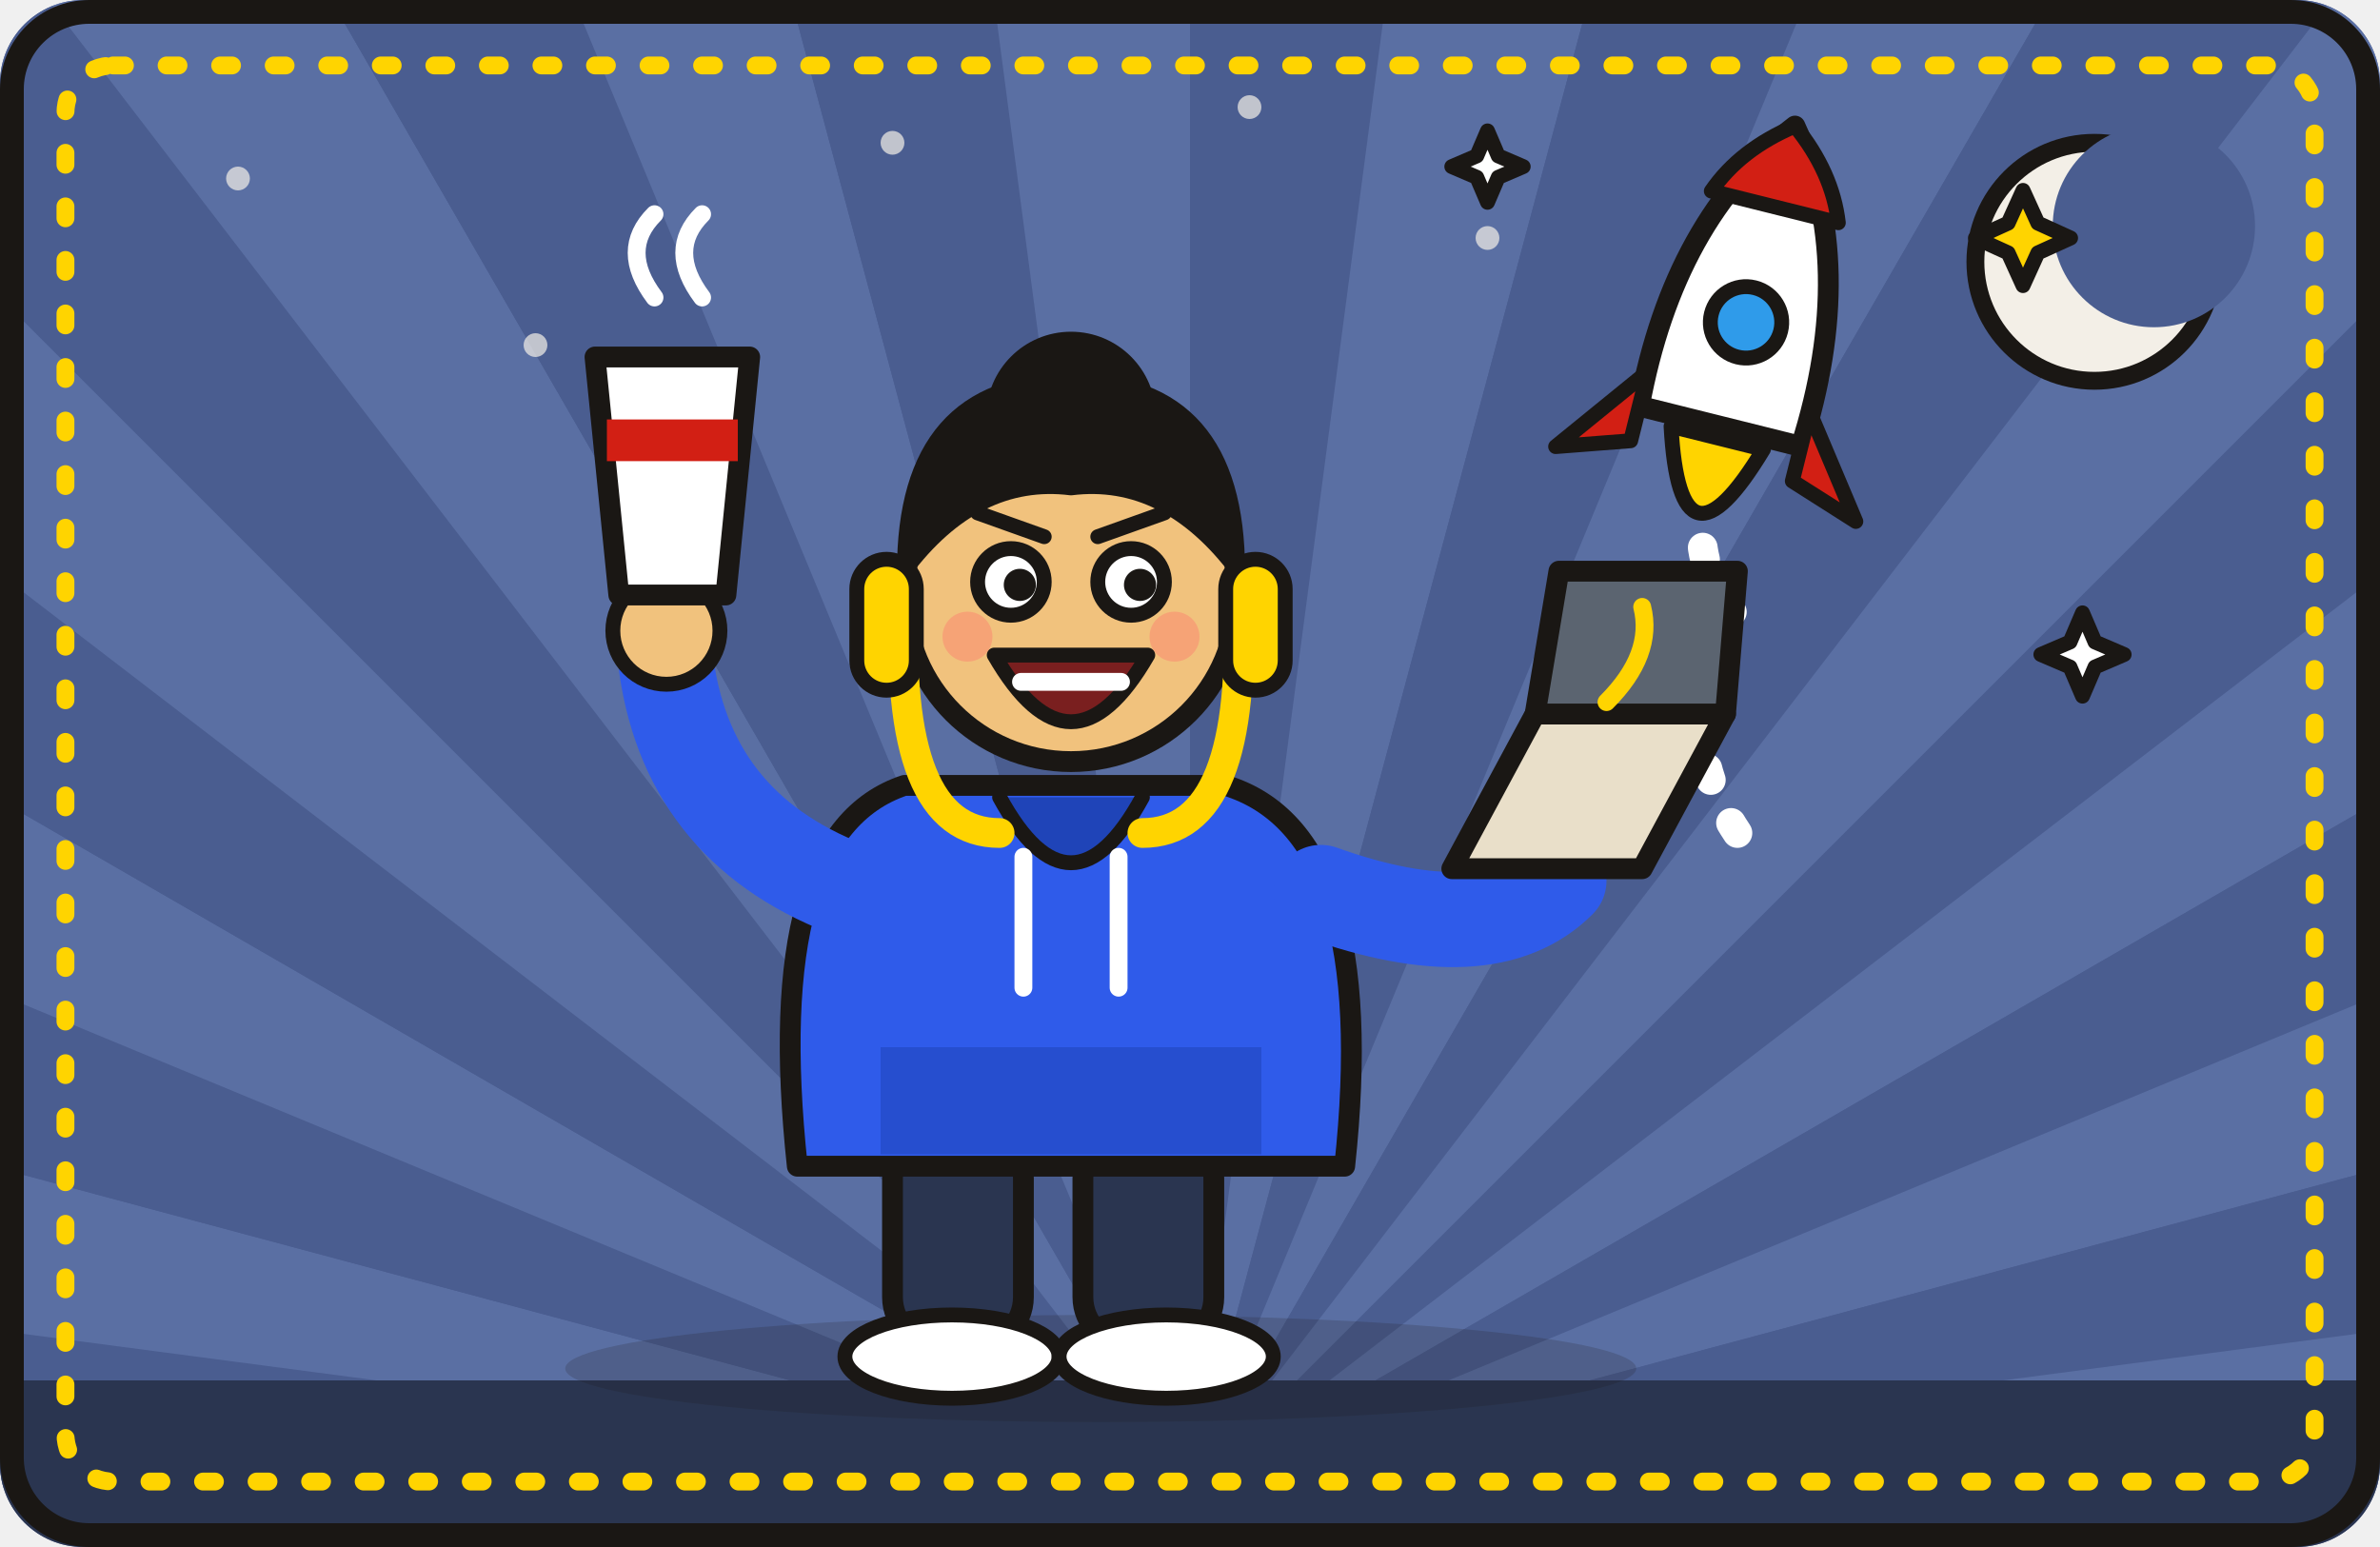
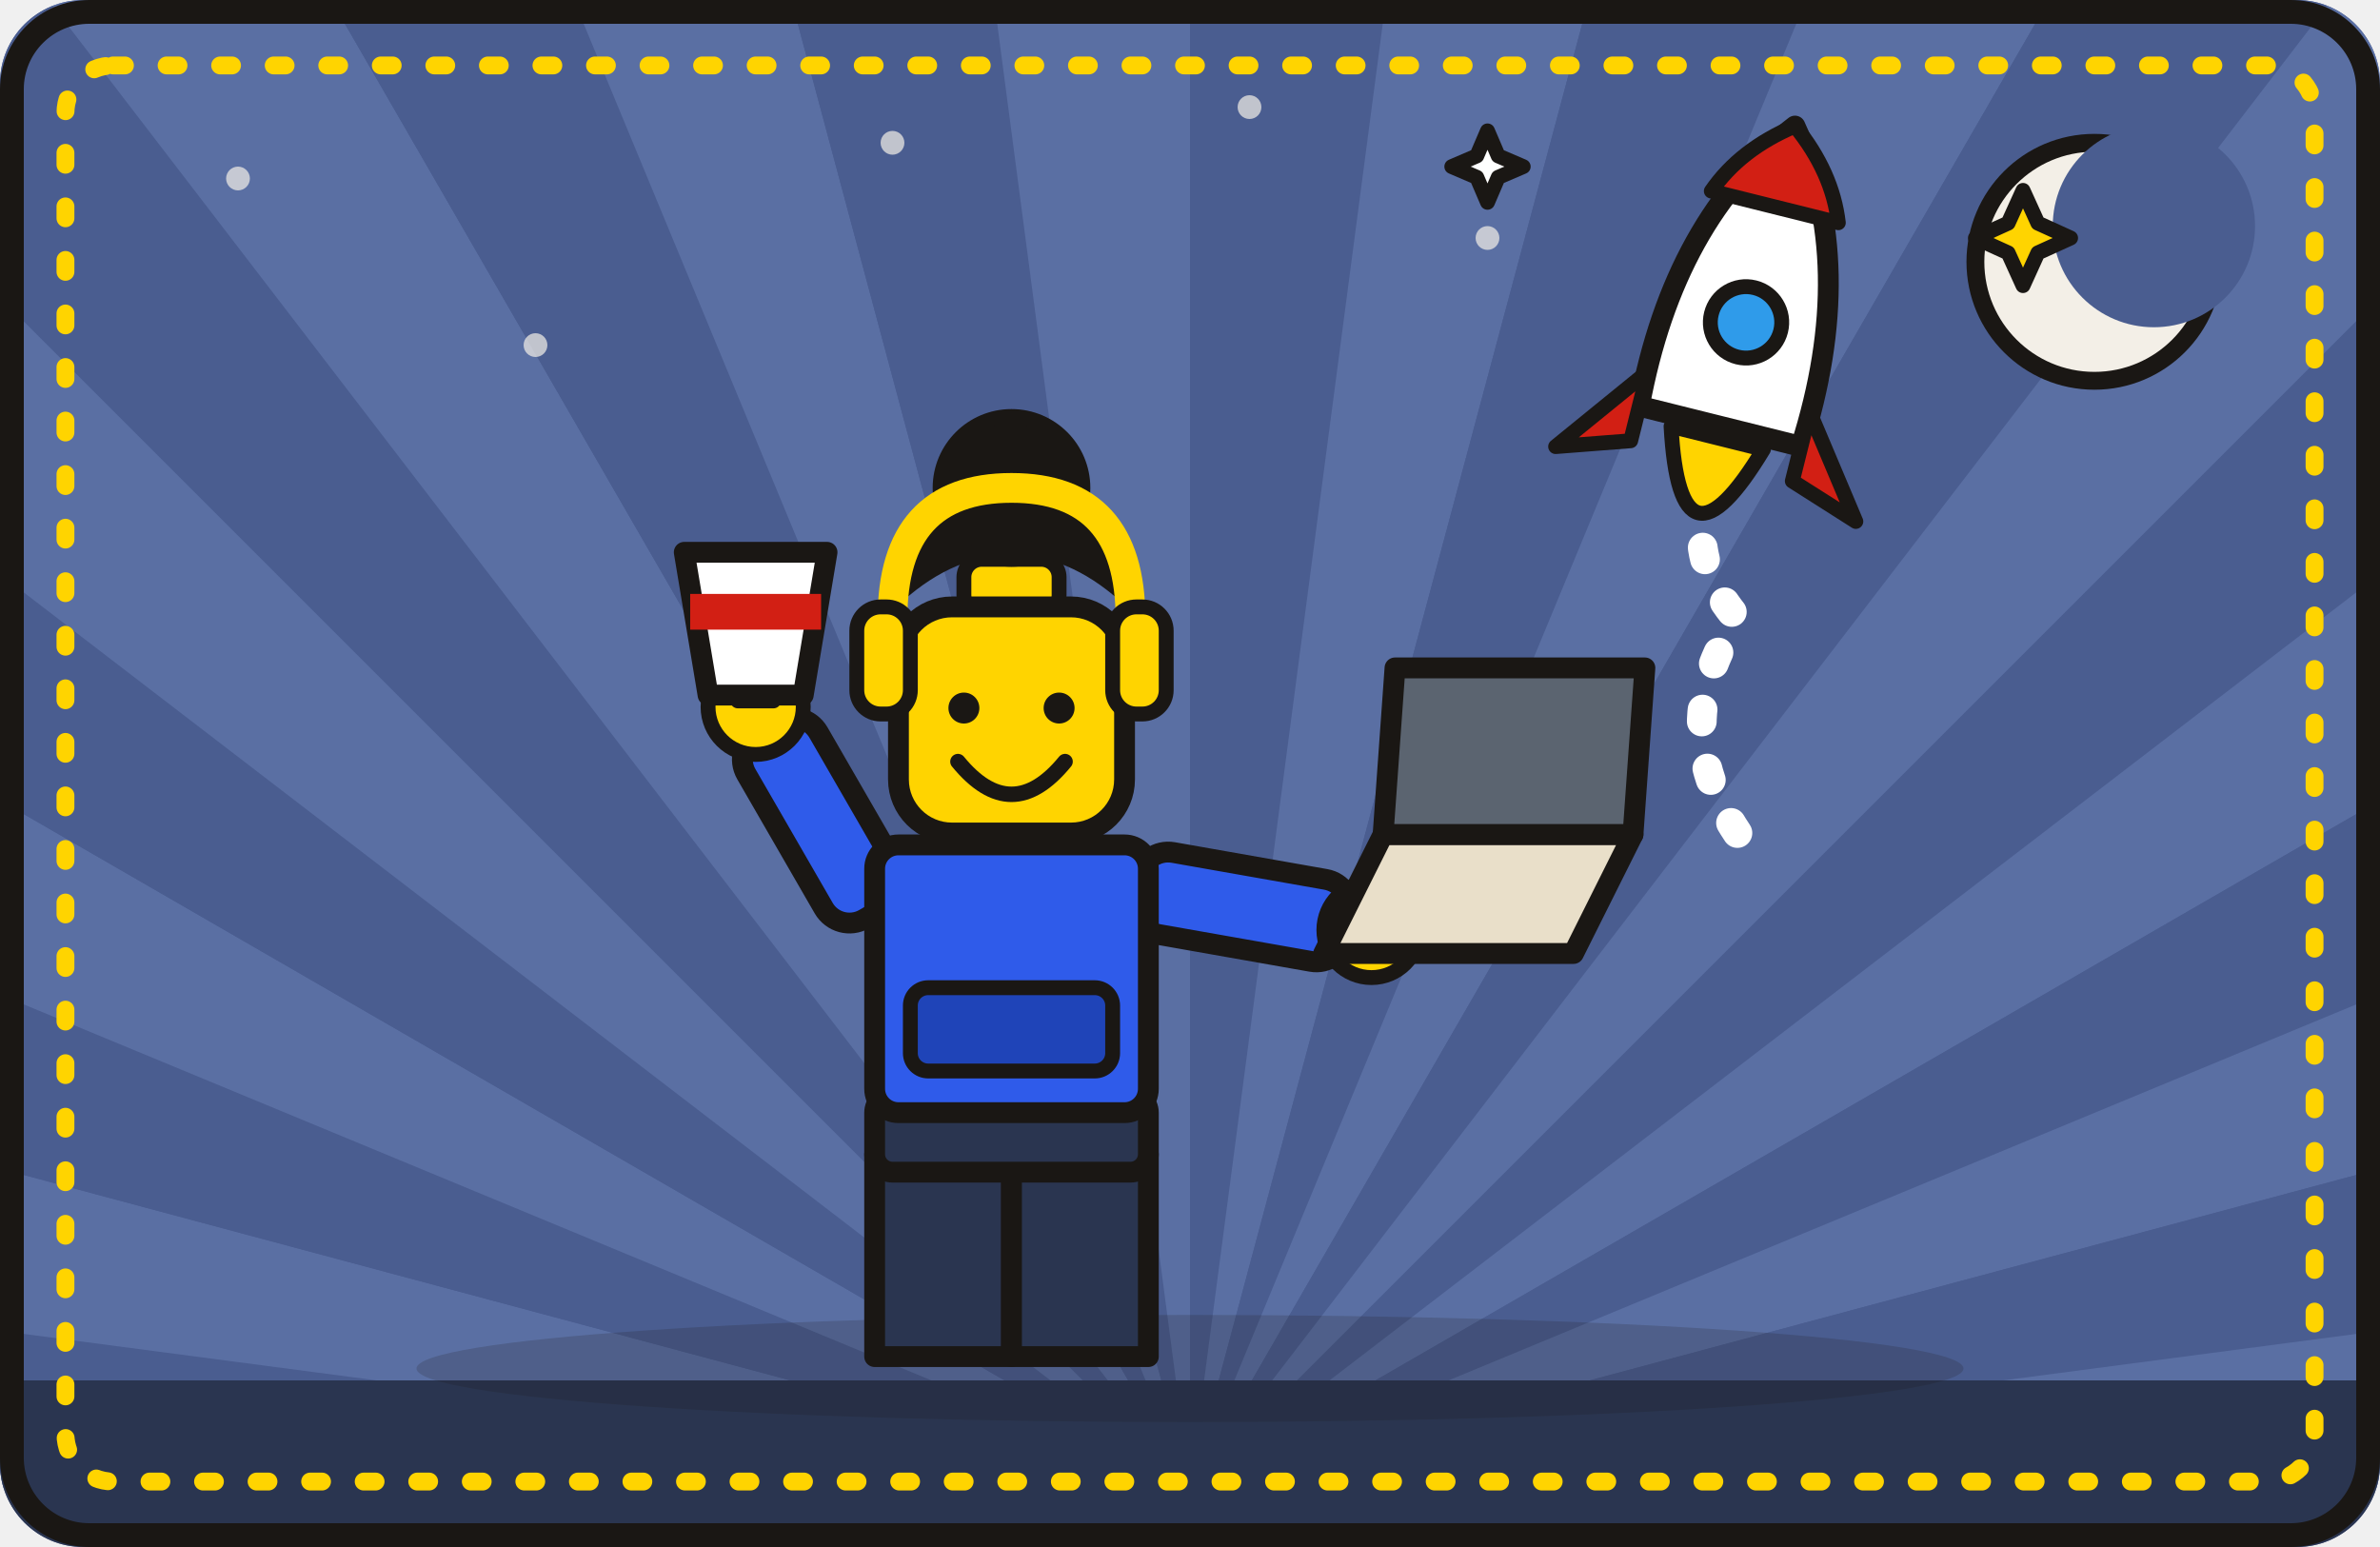
<svg xmlns="http://www.w3.org/2000/svg" viewBox="0 0 400 260" role="img" aria-label="Founder launches a startup illustration">
  <defs>
    <clipPath id="c">
      <rect width="400" height="260" rx="14" />
    </clipPath>
  </defs>
  <g clip-path="url(#c)">
    <rect width="400" height="260" fill="#4A5D90" />
    <path d="M200 250 L-320.0 250.0 L-315.6 182.1 Z" fill="#4A5D90" />
    <path d="M200 250 L-315.6 182.1 L-302.3 115.4 Z" fill="#5A6FA3" />
    <path d="M200 250 L-302.3 115.4 L-280.4 51.0 Z" fill="#4A5D90" />
    <path d="M200 250 L-280.4 51.0 L-250.3 -10.0 Z" fill="#5A6FA3" />
    <path d="M200 250 L-250.3 -10.0 L-212.5 -66.6 Z" fill="#4A5D90" />
    <path d="M200 250 L-212.5 -66.6 L-167.7 -117.7 Z" fill="#5A6FA3" />
    <path d="M200 250 L-167.7 -117.7 L-116.6 -162.5 Z" fill="#4A5D90" />
    <path d="M200 250 L-116.6 -162.5 L-60.0 -200.3 Z" fill="#5A6FA3" />
    <path d="M200 250 L-60.0 -200.3 L1.0 -230.4 Z" fill="#4A5D90" />
    <path d="M200 250 L1.0 -230.4 L65.4 -252.3 Z" fill="#5A6FA3" />
    <path d="M200 250 L65.4 -252.3 L132.1 -265.6 Z" fill="#4A5D90" />
    <path d="M200 250 L132.1 -265.6 L200.0 -270.0 Z" fill="#5A6FA3" />
    <path d="M200 250 L200.0 -270.0 L267.9 -265.6 Z" fill="#4A5D90" />
    <path d="M200 250 L267.9 -265.6 L334.6 -252.3 Z" fill="#5A6FA3" />
    <path d="M200 250 L334.6 -252.3 L399.0 -230.4 Z" fill="#4A5D90" />
    <path d="M200 250 L399.0 -230.4 L460.0 -200.3 Z" fill="#5A6FA3" />
    <path d="M200 250 L460.0 -200.3 L516.6 -162.5 Z" fill="#4A5D90" />
    <path d="M200 250 L516.6 -162.5 L567.7 -117.7 Z" fill="#5A6FA3" />
    <path d="M200 250 L567.7 -117.7 L612.5 -66.6 Z" fill="#4A5D90" />
    <path d="M200 250 L612.5 -66.6 L650.3 -10.0 Z" fill="#5A6FA3" />
    <path d="M200 250 L650.3 -10.0 L680.4 51.0 Z" fill="#4A5D90" />
    <path d="M200 250 L680.4 51.0 L702.3 115.4 Z" fill="#5A6FA3" />
    <path d="M200 250 L702.3 115.4 L715.6 182.1 Z" fill="#4A5D90" />
    <path d="M200 250 L715.6 182.1 L720.0 250.0 Z" fill="#5A6FA3" />
    <circle cx="40" cy="30" r="2" fill="#F3EFE7" opacity=".7" />
    <circle cx="90" cy="58" r="2" fill="#F3EFE7" opacity=".7" />
    <circle cx="150" cy="24" r="2" fill="#F3EFE7" opacity=".7" />
    <circle cx="250" cy="40" r="2" fill="#F3EFE7" opacity=".7" />
    <circle cx="300" cy="70" r="2" fill="#F3EFE7" opacity=".7" />
    <circle cx="210" cy="18" r="2" fill="#F3EFE7" opacity=".7" />
    <circle cx="352" cy="44" r="20" fill="#F3EFE7" stroke="#1A1714" stroke-width="3" />
    <circle cx="362" cy="38" r="17" fill="#4A5D90" />
    <rect y="232" width="400" height="28" fill="#2A3550" />
-     <ellipse cx="185" cy="230" rx="90" ry="9" fill="#1A1714" opacity=".18" />
+     <ellipse cx="200" cy="230" rx="130" ry="9" fill="#1A1714" opacity=".18" />
    <path d="M292 140 q-12 -18 0 -36 q-12 -14 0 -30" fill="none" stroke="#fff" stroke-width="5" stroke-linecap="round" stroke-dasharray="2 8" />
    <g transform="translate(292 60) rotate(14)">
      <path d="M0 -40 Q16 -20 14 12 H-14 Q-16 -20 0 -40 Z" fill="#fff" stroke="#1A1714" stroke-width="3.5" stroke-linejoin="round" stroke-linecap="round" />
      <path d="M0 -40 Q8 -34 11 -26 H-11 Q-8 -34 0 -40 Z" fill="#D21F14" stroke="#1A1714" stroke-width="2.5" stroke-linejoin="round" stroke-linecap="round" />
      <circle cx="0" cy="-6" r="6" fill="#2F9BEA" stroke="#1A1714" stroke-width="2.5" stroke-linejoin="round" stroke-linecap="round" />
      <path d="M-14 6 L-26 22 L-14 18 Z M14 6 L26 22 L14 18 Z" fill="#D21F14" stroke="#1A1714" stroke-width="2.5" stroke-linejoin="round" stroke-linecap="round" />
      <path d="M-8 14 Q0 40 8 14 Z" fill="#FFD400" stroke="#1A1714" stroke-width="2.5" stroke-linejoin="round" stroke-linecap="round" />
    </g>
    <polygon points="340.0,32.0 342.5,37.5 348.0,40.0 342.5,42.5 340.0,48.0 337.5,42.5 332.0,40.0 337.5,37.5" fill="#FFD400" stroke="#1A1714" stroke-width="2.5" stroke-linejoin="round" stroke-linecap="round" />
    <polygon points="250.0,22.0 251.8,26.2 256.0,28.0 251.8,29.8 250.0,34.0 248.2,29.8 244.0,28.0 248.2,26.2" fill="#fff" stroke="#1A1714" stroke-width="2.5" stroke-linejoin="round" stroke-linecap="round" />
-     <polygon points="350.0,103.0 352.1,107.9 357.0,110.0 352.1,112.1 350.0,117.0 347.9,112.1 343.0,110.0 347.9,107.9" fill="#fff" stroke="#1A1714" stroke-width="2.5" stroke-linejoin="round" stroke-linecap="round" />
-     <rect x="150" y="190" width="22" height="36" rx="8" fill="#2A3550" stroke="#1A1714" stroke-width="3.5" stroke-linejoin="round" stroke-linecap="round" />
-     <rect x="182" y="190" width="22" height="36" rx="8" fill="#2A3550" stroke="#1A1714" stroke-width="3.5" stroke-linejoin="round" stroke-linecap="round" />
-     <ellipse cx="160" cy="228" rx="18" ry="7" fill="#fff" stroke="#1A1714" stroke-width="2.5" stroke-linejoin="round" stroke-linecap="round" />
-     <ellipse cx="196" cy="228" rx="18" ry="7" fill="#fff" stroke="#1A1714" stroke-width="2.5" stroke-linejoin="round" stroke-linecap="round" />
-     <path d="M134 196 Q128 140 152 132 H206 Q232 140 226 196 Z" fill="#2F5BEA" stroke="#1A1714" stroke-width="3.5" stroke-linejoin="round" stroke-linecap="round" />
-     <path d="M168 134 Q180 156 192 134" fill="#1F44B8" stroke="#1A1714" stroke-width="2.5" stroke-linejoin="round" stroke-linecap="round" />
-     <path d="M172 144 V166 M188 144 V166" stroke="#fff" stroke-width="3" stroke-linecap="round" />
-     <path d="M148 176 H212 V194 H148 Z" fill="#1F44B8" opacity=".55" />
-     <path d="M222 150 Q250 160 262 148" fill="none" stroke="#2F5BEA" stroke-width="16" stroke-linecap="round" />
-     <path d="M244 146 L276 146 L290 120 L258 120 Z" fill="#E9DFC9" stroke="#1A1714" stroke-width="3.5" stroke-linejoin="round" stroke-linecap="round" />
-     <path d="M258 120 L290 120 L292 96 L262 96 Z" fill="#5B6470" stroke="#1A1714" stroke-width="3.5" stroke-linejoin="round" stroke-linecap="round" />
-     <path d="M270 118 q8 -8 6 -16" fill="none" stroke="#FFD400" stroke-width="3" stroke-linecap="round" />
-     <path d="M144 150 Q116 140 112 112" fill="none" stroke="#2F5BEA" stroke-width="16" stroke-linecap="round" />
-     <circle cx="112" cy="106" r="9" fill="#F1C27D" stroke="#1A1714" stroke-width="2.5" stroke-linejoin="round" stroke-linecap="round" />
-     <path d="M100 60 H126 L122 100 H104 Z" fill="#fff" stroke="#1A1714" stroke-width="3.5" stroke-linejoin="round" stroke-linecap="round" />
-     <path d="M102 74 H124" stroke="#D21F14" stroke-width="7" />
-     <path d="M110 50 q-6 -8 0 -14 M118 50 q-6 -8 0 -14" fill="none" stroke="#fff" stroke-width="3" stroke-linecap="round" />
-     <circle cx="180" cy="70" r="13" fill="#1A1714" stroke="#1A1714" stroke-width="2.5" stroke-linejoin="round" stroke-linecap="round" />
-     <circle cx="152.0" cy="102.0" r="5.6" fill="#F1C27D" stroke="#1A1714" stroke-width="2.5" stroke-linejoin="round" stroke-linecap="round" />
-     <circle cx="208.0" cy="102.0" r="5.6" fill="#F1C27D" stroke="#1A1714" stroke-width="2.5" stroke-linejoin="round" stroke-linecap="round" />
-     <circle cx="180" cy="100" r="28" fill="#F1C27D" stroke="#1A1714" stroke-width="3.5" stroke-linejoin="round" stroke-linecap="round" />
-     <circle cx="162.6" cy="107.0" r="4.2" fill="#FF6B6B" opacity=".35" />
-     <circle cx="197.4" cy="107.0" r="4.2" fill="#FF6B6B" opacity=".35" />
-     <circle cx="169.9" cy="97.8" r="5.6" fill="#fff" stroke="#1A1714" stroke-width="2.5" stroke-linejoin="round" stroke-linecap="round" />
-     <circle cx="190.1" cy="97.8" r="5.6" fill="#fff" stroke="#1A1714" stroke-width="2.5" stroke-linejoin="round" stroke-linecap="round" />
-     <circle cx="171.4" cy="98.3" r="2.7" fill="#1A1714" />
-     <circle cx="191.6" cy="98.3" r="2.7" fill="#1A1714" />
-     <path d="M164.3 86.2 L175.5 90.2 M184.5 90.2 L195.7 86.2" fill="none" stroke="#1A1714" stroke-width="2.5" stroke-linejoin="round" stroke-linecap="round" />
-     <path d="M167.1 110.1 Q180.0 132.5 192.9 110.1 Z" fill="#7A1F1F" stroke="#1A1714" stroke-width="2.5" stroke-linejoin="round" stroke-linecap="round" />
-     <path d="M171.6 114.6 H188.4" stroke="#fff" stroke-width="3" stroke-linecap="round" />
-     <path d="M152 96 Q152 64 180 64 Q208 64 208 96 Q196 80 180 82 Q164 80 152 96 Z" fill="#1A1714" stroke="#1A1714" stroke-width="2.5" stroke-linejoin="round" stroke-linecap="round" />
-     <path d="M152 100 Q150 140 168 140 M208 100 Q210 140 192 140" fill="none" stroke="#FFD400" stroke-width="5" stroke-linecap="round" />
-     <rect x="144" y="94" width="10" height="22" rx="5" fill="#FFD400" stroke="#1A1714" stroke-width="2.5" stroke-linejoin="round" stroke-linecap="round" />
-     <rect x="206" y="94" width="10" height="22" rx="5" fill="#FFD400" stroke="#1A1714" stroke-width="2.5" stroke-linejoin="round" stroke-linecap="round" />
+     <rect x="147" y="194" width="23" height="34" fill="#2A3550" stroke="#1A1714" stroke-width="3.5" stroke-linejoin="round" stroke-linecap="round" />
+     <rect x="170" y="194" width="23" height="34" fill="#2A3550" stroke="#1A1714" stroke-width="3.5" stroke-linejoin="round" stroke-linecap="round" />
+     <rect x="147" y="184" width="46" height="13" rx="3" fill="#2A3550" stroke="#1A1714" stroke-width="3.5" stroke-linejoin="round" stroke-linecap="round" />
+     <g transform="rotate(150 145 150)">
+       <rect x="138" y="146" width="14" height="36" rx="5" fill="#2F5BEA" stroke="#1A1714" stroke-width="3.5" stroke-linejoin="round" stroke-linecap="round" />
+     </g>
+     <g transform="rotate(-80 195 150)">
+       <rect x="188" y="146" width="14" height="36" rx="5" fill="#2F5BEA" stroke="#1A1714" stroke-width="3.5" stroke-linejoin="round" stroke-linecap="round" />
+     </g>
+     <rect x="147" y="142" width="46" height="45" rx="4" fill="#2F5BEA" stroke="#1A1714" stroke-width="3.5" stroke-linejoin="round" stroke-linecap="round" />
+     <rect x="153" y="166" width="34" height="14" rx="3" fill="#1F44B8" stroke="#1A1714" stroke-width="2.5" stroke-linejoin="round" stroke-linecap="round" />
+     <circle cx="127.0" cy="118.8" r="8" fill="#FFD400" stroke="#1A1714" stroke-width="2.5" stroke-linejoin="round" stroke-linecap="round" />
+     <path d="M124.0 117.8 h6" stroke="#1A1714" stroke-width="2.5" stroke-linecap="round" />
+     <circle cx="230.5" cy="156.3" r="8" fill="#FFD400" stroke="#1A1714" stroke-width="2.5" stroke-linejoin="round" stroke-linecap="round" />
+     <path d="M227.5 155.3 h6" stroke="#1A1714" stroke-width="2.5" stroke-linecap="round" />
+     <rect x="162" y="94" width="16" height="9" rx="3" fill="#FFD400" stroke="#1A1714" stroke-width="2.5" stroke-linejoin="round" stroke-linecap="round" />
+     <rect x="151" y="102" width="38" height="38" rx="9" fill="#FFD400" stroke="#1A1714" stroke-width="3.5" stroke-linejoin="round" stroke-linecap="round" />
+     <circle cx="162" cy="119" r="2.6" fill="#1A1714" />
+     <circle cx="178" cy="119" r="2.6" fill="#1A1714" />
+     <path d="M161 128 Q170 139 179 128" fill="none" stroke="#1A1714" stroke-width="2.6" stroke-linecap="round" />
+     <circle cx="170" cy="82" r="12" fill="#1A1714" stroke="#1A1714" stroke-width="2.5" stroke-linejoin="round" stroke-linecap="round" />
+     <path d="M151 100 Q151 84 170 84 Q189 84 189 100 Q180 92 170 92 Q160 92 151 100 Z" fill="#1A1714" stroke="#1A1714" stroke-width="2.5" stroke-linejoin="round" stroke-linecap="round" />
+     <path d="M150 104 Q150 82 170 82 Q190 82 190 104" fill="none" stroke="#FFD400" stroke-width="5" stroke-linecap="round" />
+     <rect x="144" y="102" width="9" height="18" rx="4" fill="#FFD400" stroke="#1A1714" stroke-width="2.5" stroke-linejoin="round" stroke-linecap="round" />
+     <rect x="187" y="102" width="9" height="18" rx="4" fill="#FFD400" stroke="#1A1714" stroke-width="2.5" stroke-linejoin="round" stroke-linecap="round" />
+     <path d="M115.0 92.823 H139.0 L135.0 116.823 H119.0 Z" fill="#fff" stroke="#1A1714" stroke-width="3.5" stroke-linejoin="round" stroke-linecap="round" />
+     <path d="M116.0 102.823 H138.0" stroke="#D21F14" stroke-width="6" />
+     <path d="M222.453 160.251 L264.453 160.251 L274.453 140.251 L232.453 140.251 Z" fill="#E9DFC9" stroke="#1A1714" stroke-width="3.5" stroke-linejoin="round" stroke-linecap="round" />
+     <path d="M232.453 140.251 L274.453 140.251 L276.453 112.251 L234.453 112.251 Z" fill="#5B6470" stroke="#1A1714" stroke-width="3.5" stroke-linejoin="round" stroke-linecap="round" />
  </g>
  <rect x="2" y="2" width="396" height="256" rx="13" fill="none" stroke="#1A1714" stroke-width="4" />
  <rect x="11" y="11" width="378" height="238" rx="8" fill="none" stroke="#FFD400" stroke-width="3" stroke-dasharray="2 7" stroke-linecap="round" />
</svg>
